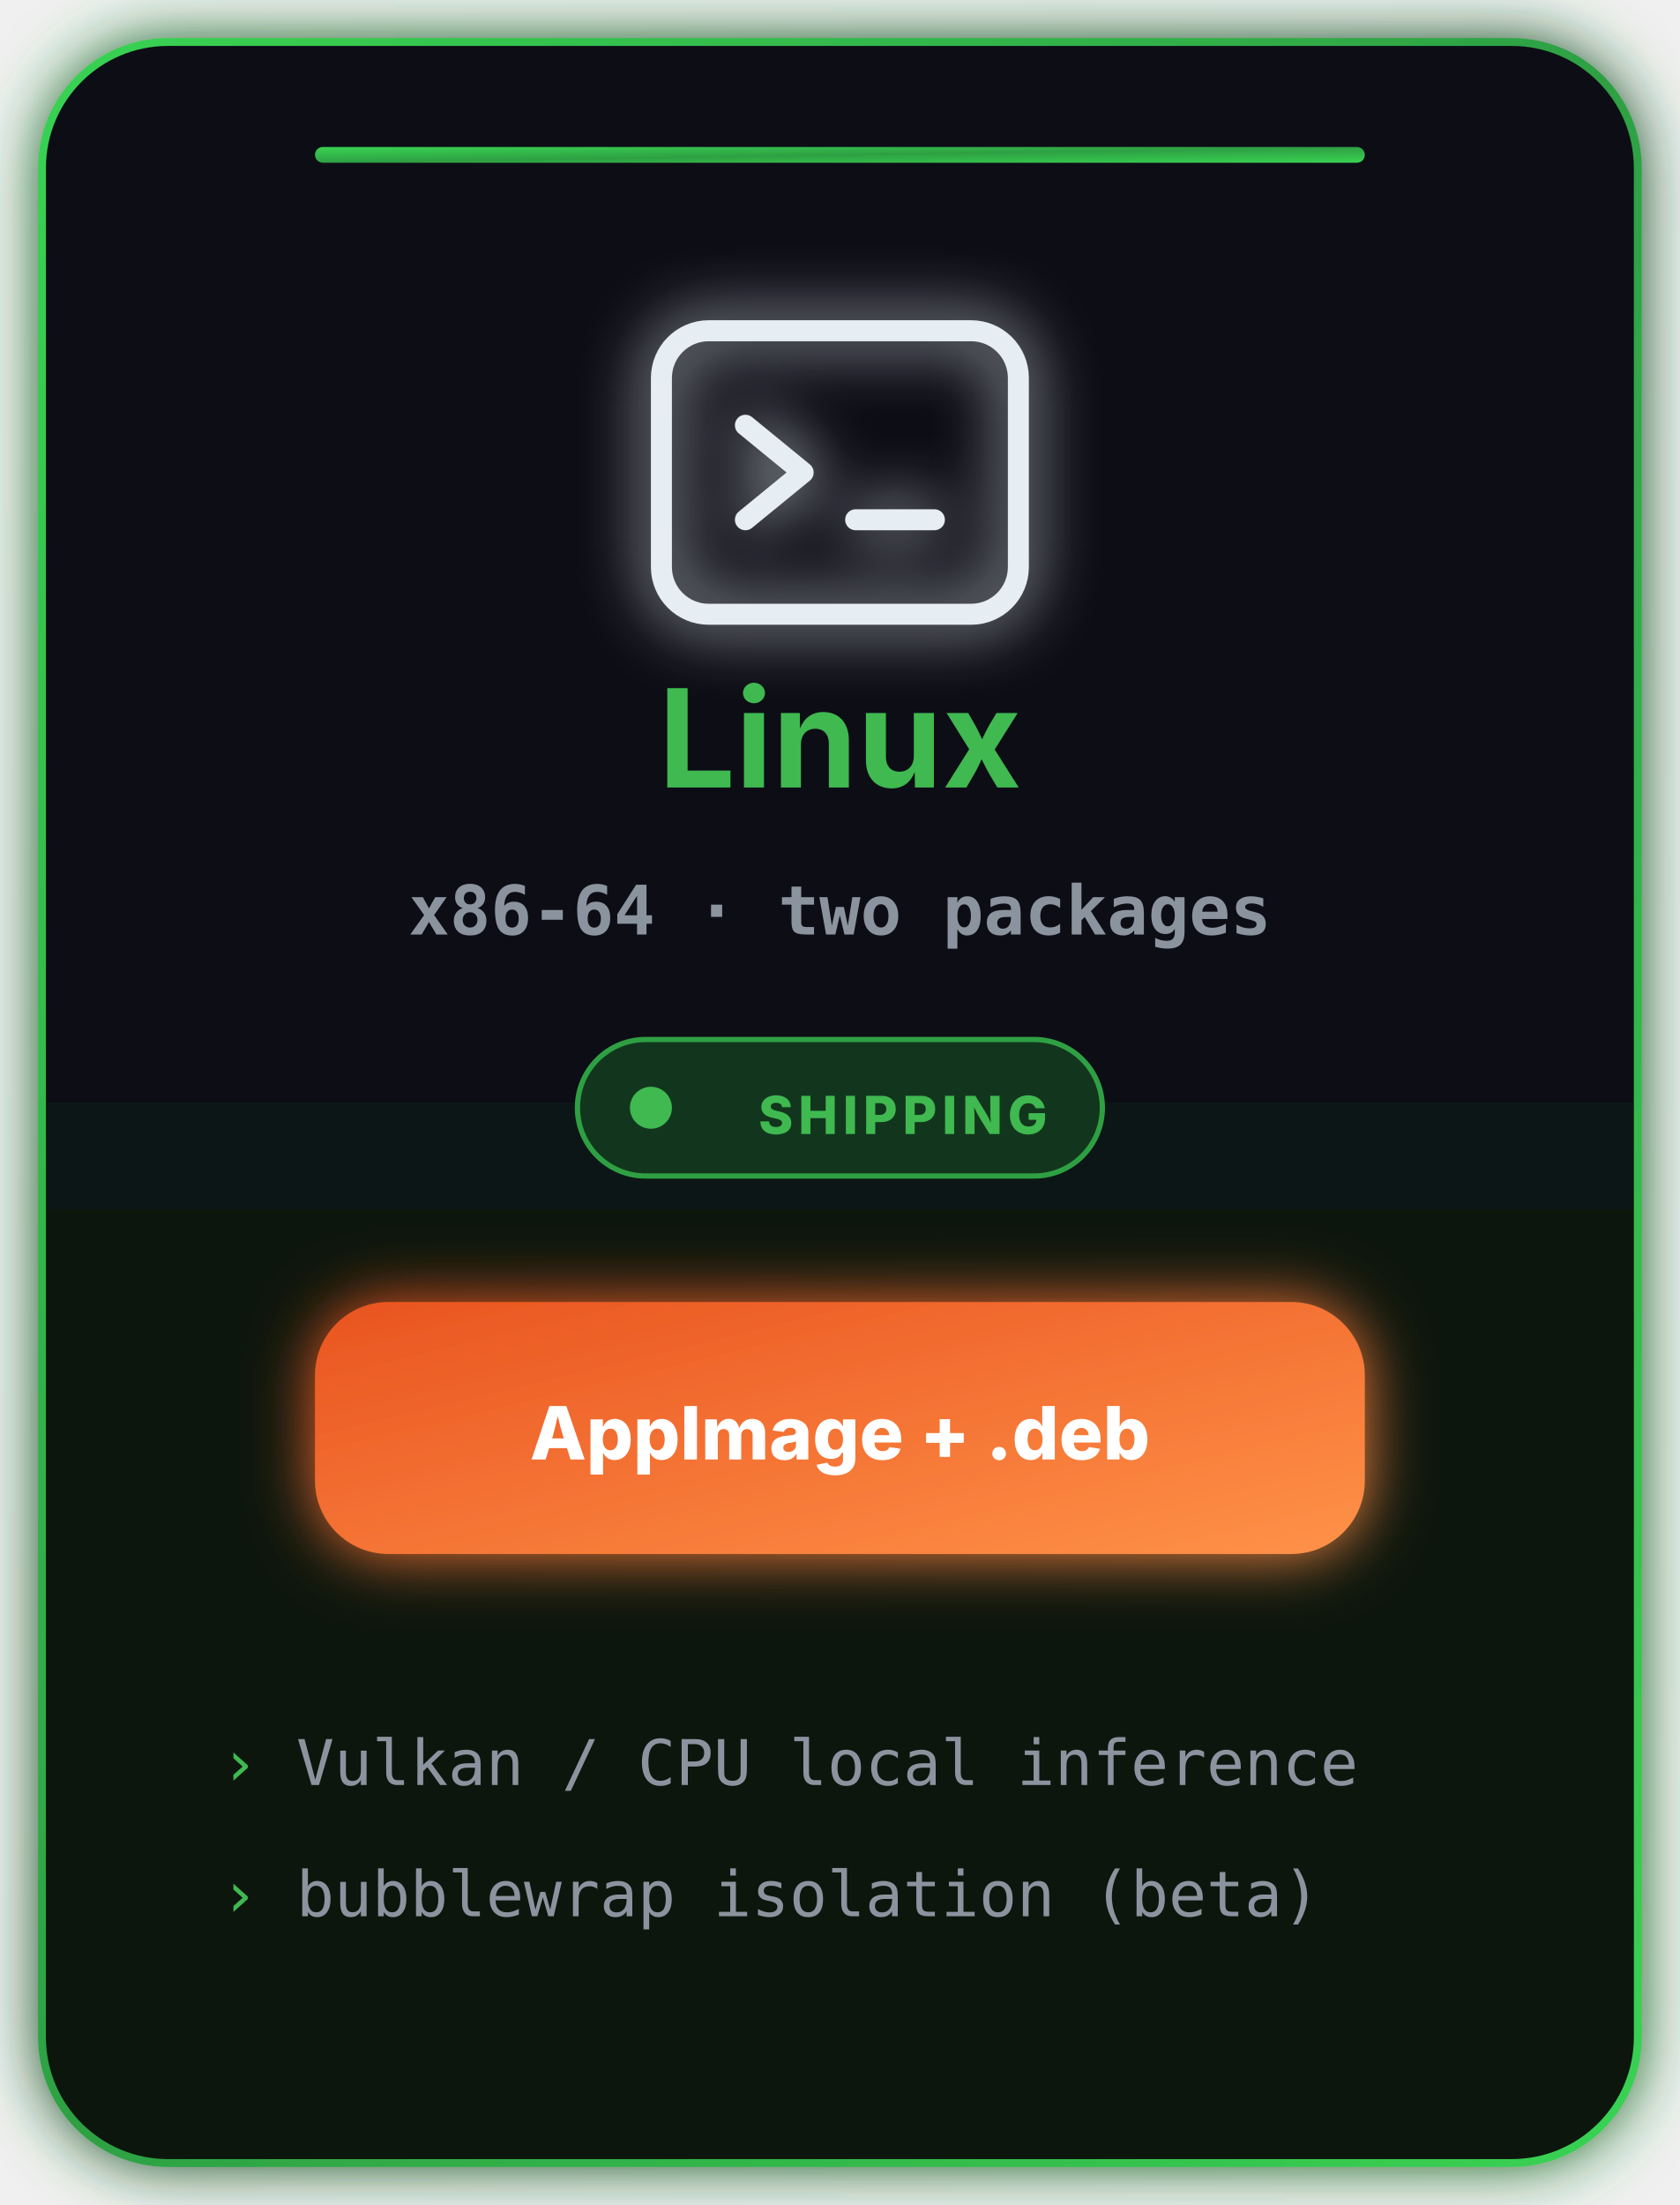
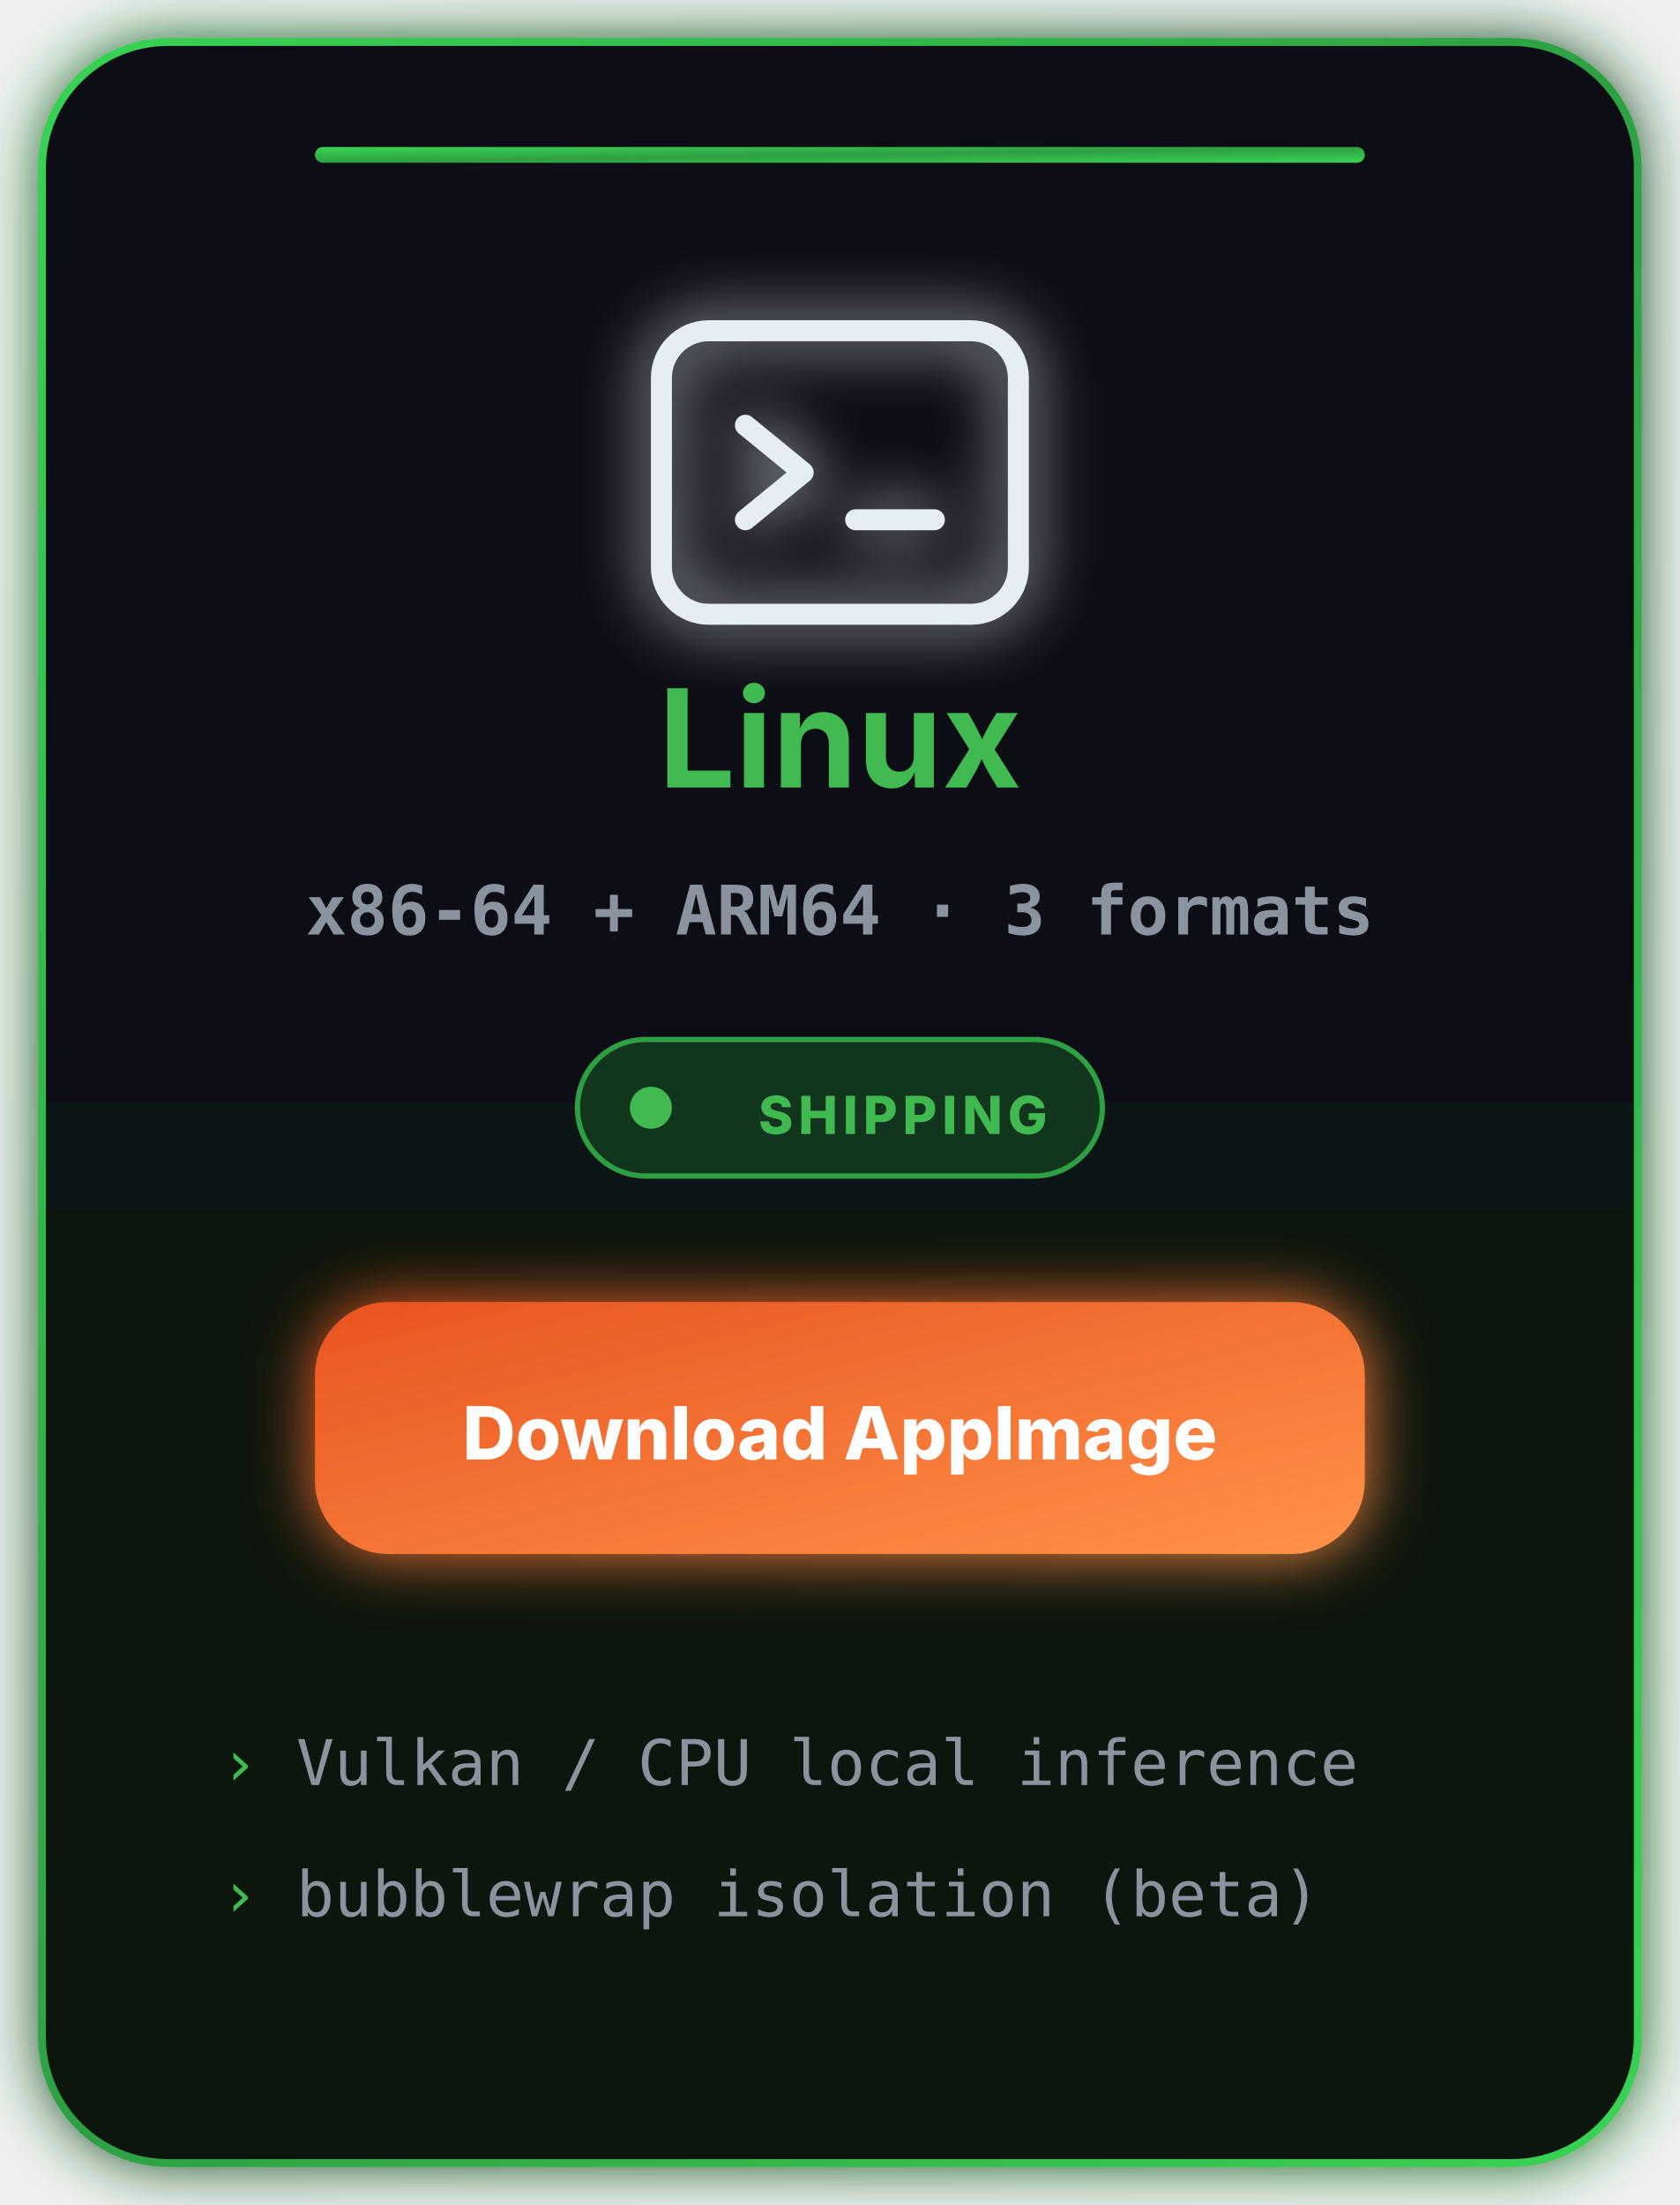
<svg xmlns="http://www.w3.org/2000/svg" width="320" height="420" viewBox="0 0 320 420">
  <defs>
    <linearGradient id="bg" x1="0" y1="0" x2="0" y2="1">
      <stop offset="0" stop-color="#0d1117" />
      <stop offset="1" stop-color="#09120d" />
    </linearGradient>
    <linearGradient id="border" x1="0" y1="0" x2="1" y2="1">
      <stop offset="0" stop-color="#39d353" />
      <stop offset="0.5" stop-color="#2ea043" />
      <stop offset="1" stop-color="#39d353" />
    </linearGradient>
    <linearGradient id="button" x1="0" y1="0" x2="1" y2="1">
      <stop offset="0" stop-color="#e95420" />
      <stop offset="1" stop-color="#ff9248" />
    </linearGradient>
    <filter id="glow" x="-50%" y="-50%" width="200%" height="200%">
      <feGaussianBlur stdDeviation="6" result="blur" />
      <feMerge>
        <feMergeNode in="blur" />
        <feMergeNode in="SourceGraphic" />
      </feMerge>
    </filter>
  </defs>
  <rect x="8" y="8" width="304" height="404" rx="24" fill="url(#bg)" stroke="url(#border)" stroke-width="1.5" filter="url(#glow)" />
  <rect x="60" y="28" width="200" height="3" rx="1.5" fill="url(#border)" />
  <g transform="translate(125,62)" fill="none" stroke="#e6edf3" stroke-width="4" stroke-linecap="round" stroke-linejoin="round" filter="url(#glow)">
    <rect x="1" y="1" width="68" height="54" rx="9" />
    <path d="m17 19 11 9-11 9m21 0h15" />
  </g>
  <text x="160" y="150" font-family="-apple-system,BlinkMacSystemFont,'Segoe UI',sans-serif" font-size="26" font-weight="700" text-anchor="middle" fill="#3fb950">Linux</text>
-   <text x="160" y="178" font-family="'SFMono-Regular',Consolas,monospace" font-size="13" font-weight="600" text-anchor="middle" fill="#8b949e">x86-64 · two packages</text>
+   <text x="160" y="178" font-family="'SFMono-Regular',Consolas,monospace" font-size="13" font-weight="600" text-anchor="middle" fill="#8b949e">x86-64 + ARM64 · 3 formats</text>
  <rect x="110" y="198" width="100" height="26" rx="13" fill="#12361d" stroke="#2ea043" />
  <circle cx="124" cy="211" r="4" fill="#3fb950" />
  <text x="172" y="216" font-family="-apple-system,BlinkMacSystemFont,'Segoe UI',sans-serif" font-size="10" font-weight="800" text-anchor="middle" fill="#3fb950" letter-spacing="1">SHIPPING</text>
  <rect x="60" y="248" width="200" height="48" rx="14" fill="url(#button)" filter="url(#glow)" />
-   <text x="160" y="278" font-family="-apple-system,BlinkMacSystemFont,'Segoe UI',sans-serif" font-size="14" font-weight="800" text-anchor="middle" fill="#fff">AppImage + .deb</text>
+   <text x="160" y="278" font-family="-apple-system,BlinkMacSystemFont,'Segoe UI',sans-serif" font-size="14" font-weight="800" text-anchor="middle" fill="#fff">Download AppImage</text>
  <text x="42" y="340" font-family="'SFMono-Regular',Consolas,monospace" font-size="12" fill="#8b949e">
    <tspan fill="#3fb950">›</tspan> Vulkan / CPU local inference</text>
  <text x="42" y="365" font-family="'SFMono-Regular',Consolas,monospace" font-size="12" fill="#8b949e">
    <tspan fill="#3fb950">›</tspan> bubblewrap isolation (beta)</text>
</svg>
